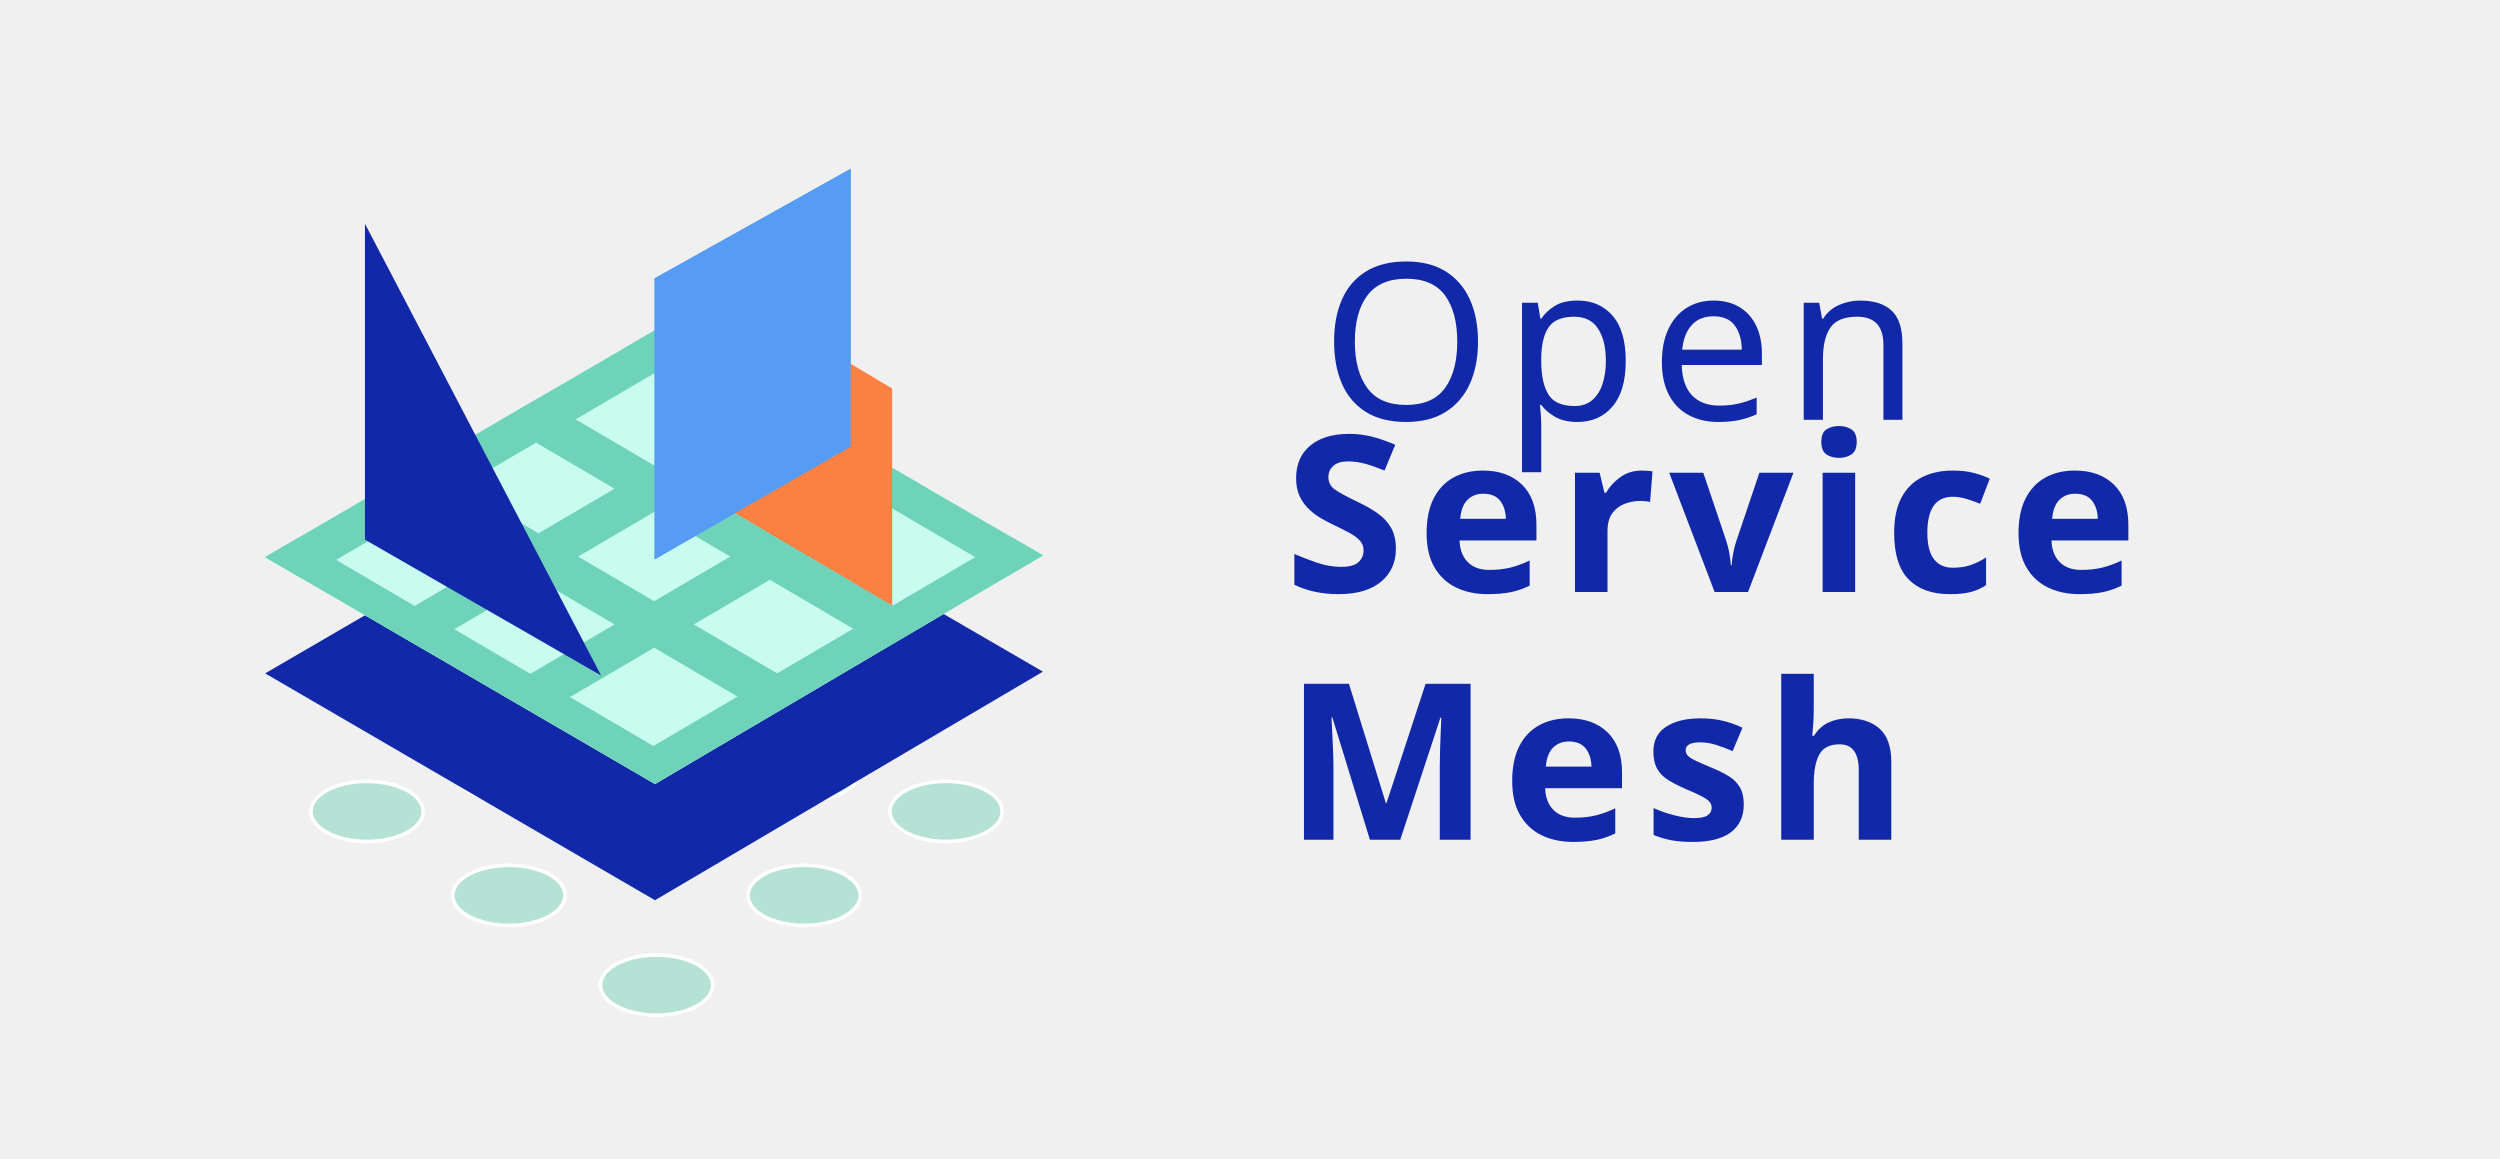
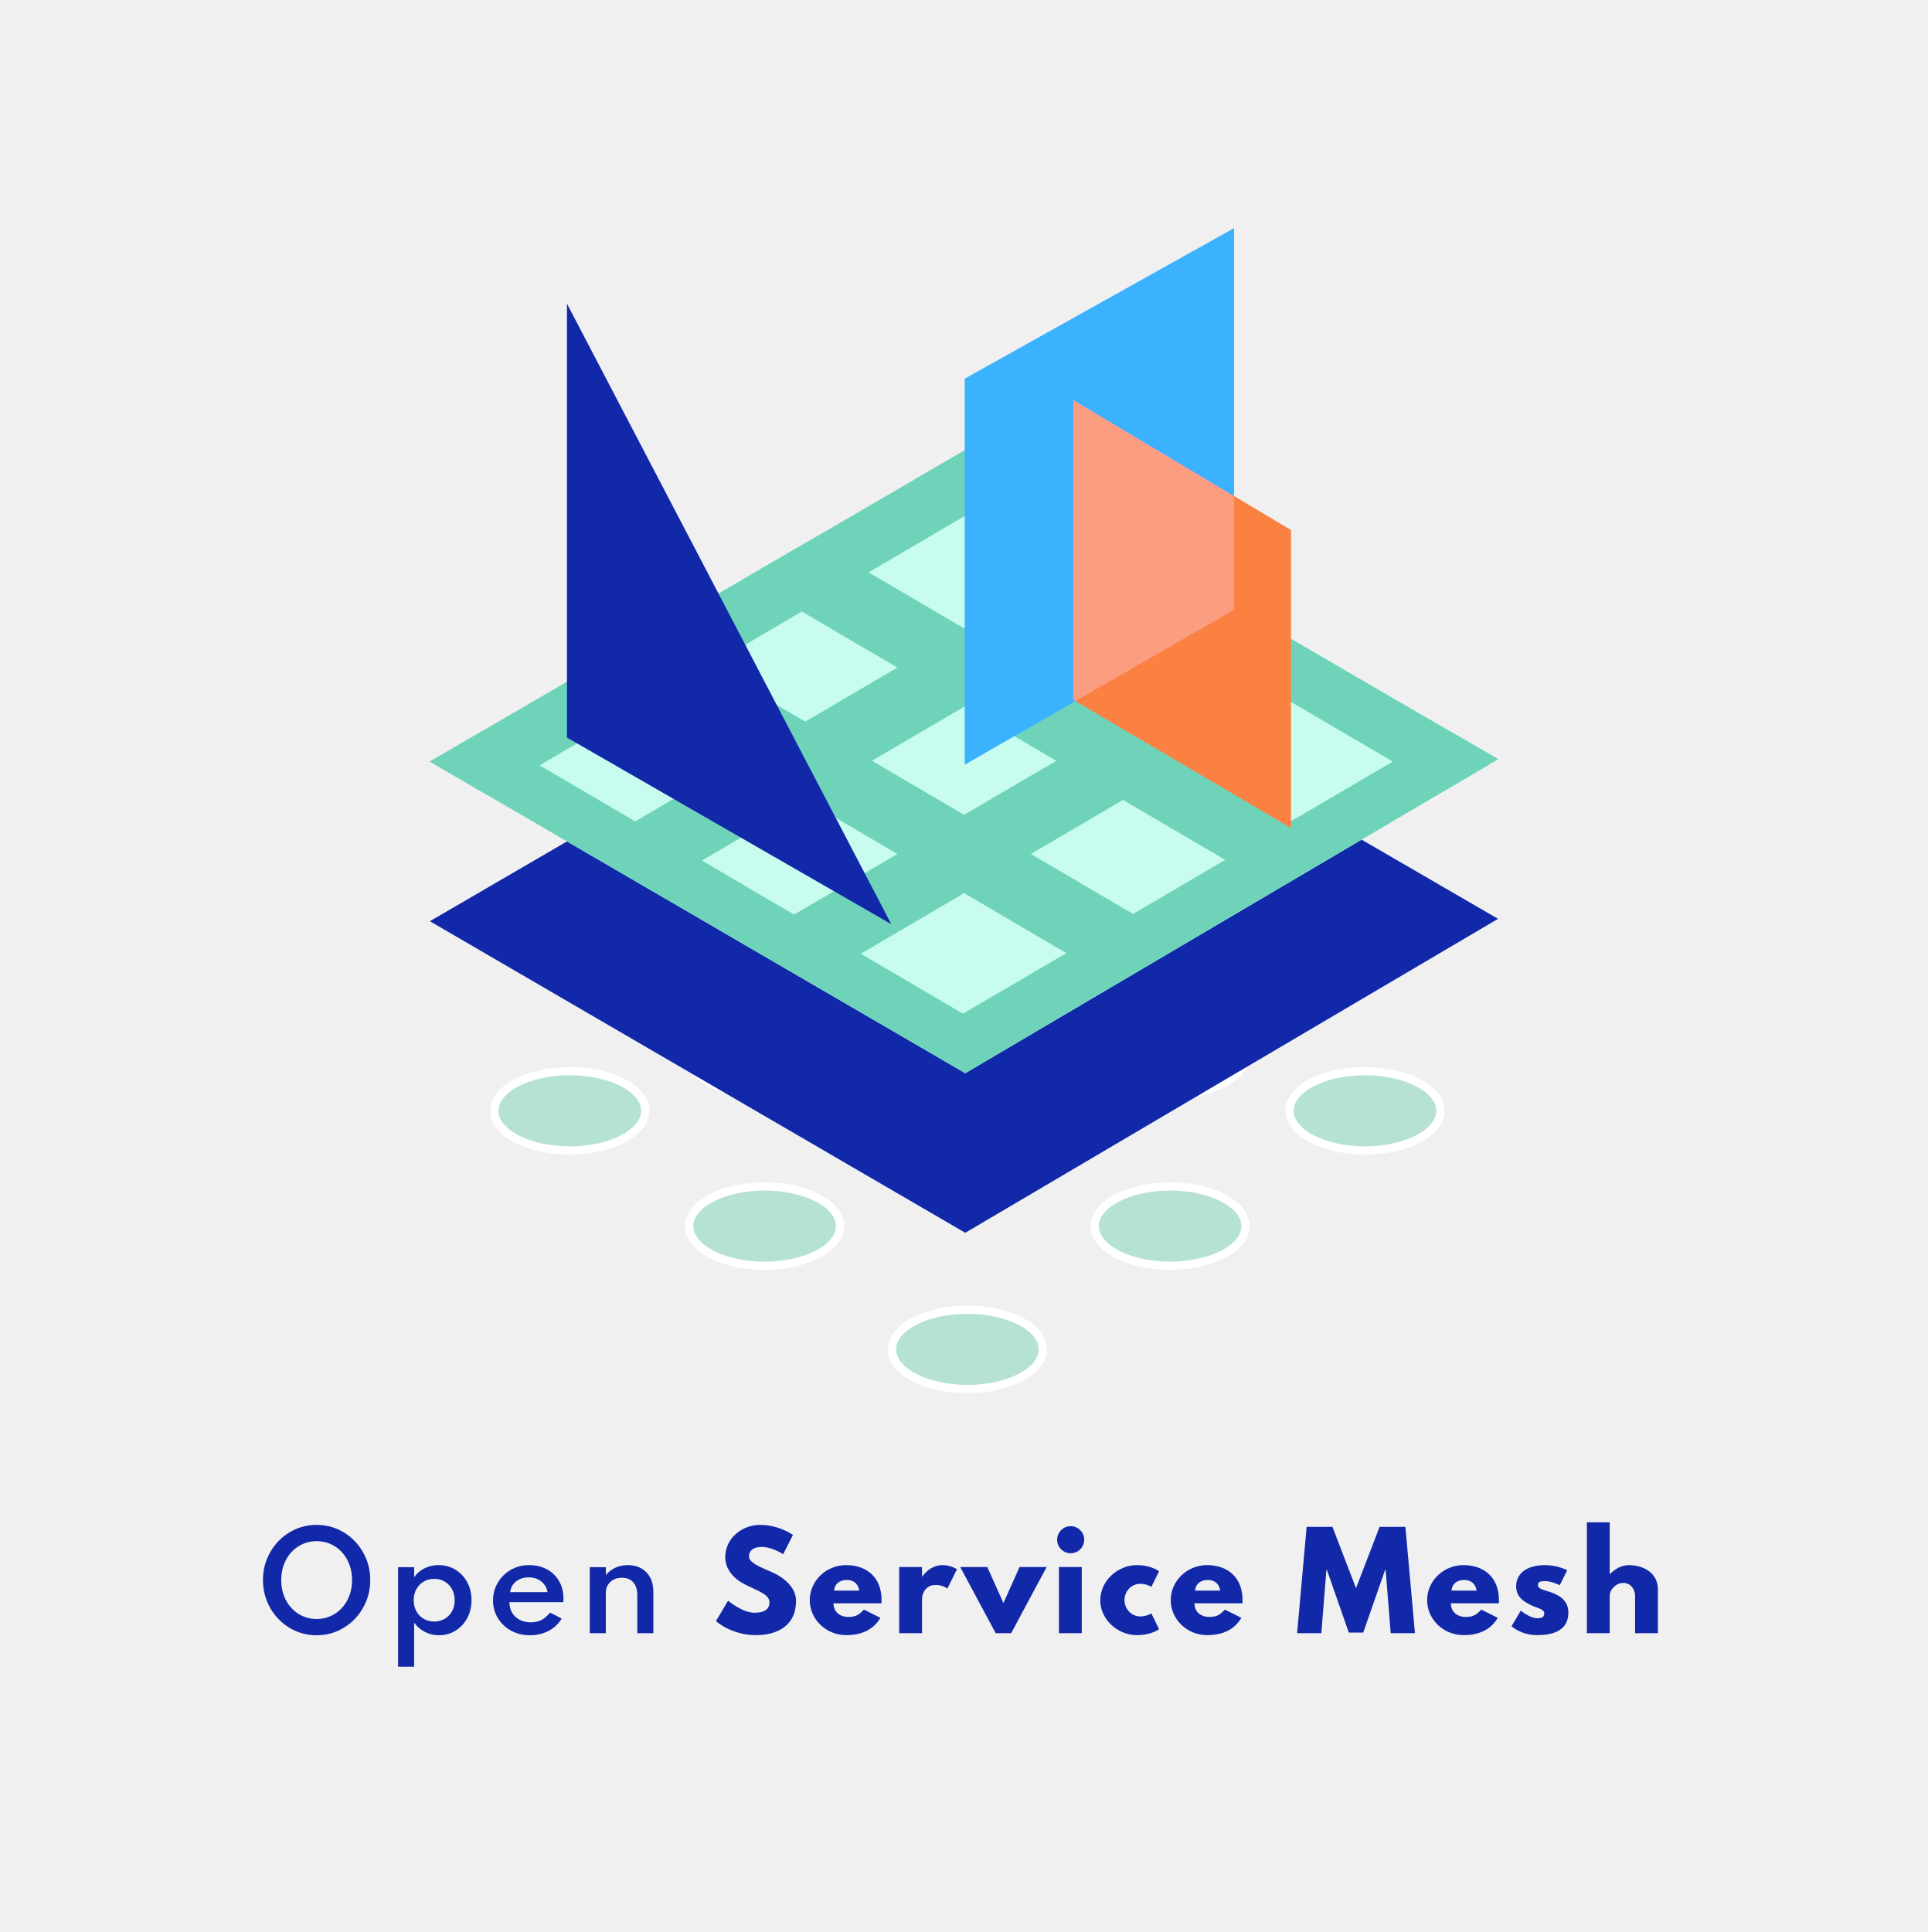
- <svg xmlns="http://www.w3.org/2000/svg" xmlns:xlink="http://www.w3.org/1999/xlink" height="1300" viewBox="0 0 2805 1300" width="2805">
+ <svg xmlns="http://www.w3.org/2000/svg" xmlns:xlink="http://www.w3.org/1999/xlink" width="942px" height="944px" viewBox="0 0 942 944" version="1.1">
  <defs>
-     <path id="a" d="m.314 255.103 437.394 254.526 435.267-256.474-435.267-252.578z" />
-     <mask id="b" fill="#fff">
-       <use fill="#fff" fill-rule="evenodd" xlink:href="#a" />
-     </mask>
+     <polygon id="path-1" points="0.188 152.58 261.799 304.816 522.137 151.415 261.799 0.345" />
  </defs>
-   <g fill="none" fill-rule="evenodd">
-     <g fill-rule="nonzero" transform="translate(279 120)">
-       <g fill="#b6e2d6" stroke="#fff" stroke-width="4">
-         <ellipse cx="132.806" cy="790.408" rx="62.962" ry="33.729" />
-         <ellipse cx="457.617" cy="985.287" rx="62.962" ry="33.729" />
-         <ellipse cx="782.429" cy="790.4" rx="62.962" ry="33.729" />
-         <ellipse cx="291.964" cy="884.603" rx="62.962" ry="33.729" />
-         <ellipse cx="623.271" cy="884.595" rx="62.962" ry="33.729" />
-         <ellipse cx="457.617" cy="822.881" rx="62.962" ry="33.729" />
-         <ellipse cx="291.964" cy="744.935" rx="62.962" ry="33.729" />
-         <ellipse cx="623.271" cy="744.926" rx="62.962" ry="33.729" />
+   <g id="center-stack" stroke="none" stroke-width="1" fill="none" fill-rule="evenodd">
+     <path d="M154.708,799.008 C158.341,799.008 161.744,798.315 164.915,796.929 C168.085,795.543 170.868,793.616 173.262,791.149 C175.656,788.681 177.53,785.815 178.885,782.549 C180.239,779.284 180.917,775.782 180.917,772.044 C180.917,768.285 180.239,764.778 178.885,761.523 C177.53,758.268 175.656,755.407 173.262,752.939 C170.868,750.472 168.085,748.545 164.915,747.159 C161.744,745.773 158.341,745.08 154.708,745.08 C151.076,745.08 147.673,745.773 144.502,747.159 C141.332,748.545 138.549,750.472 136.155,752.939 C133.761,755.407 131.887,758.268 130.532,761.523 C129.178,764.778 128.5,768.285 128.5,772.044 C128.5,775.782 129.178,779.284 130.532,782.549 C131.887,785.815 133.761,788.681 136.155,791.149 C138.549,793.616 141.332,795.543 144.502,796.929 C147.673,798.315 151.076,799.008 154.708,799.008 Z M154.708,791.07 C152.251,791.07 149.968,790.592 147.857,789.637 C145.747,788.681 143.909,787.348 142.345,785.636 C140.78,783.925 139.567,781.914 138.707,779.604 C137.845,777.294 137.415,774.774 137.415,772.044 C137.415,769.314 137.845,766.794 138.707,764.484 C139.567,762.174 140.78,760.163 142.345,758.452 C143.909,756.74 145.747,755.407 147.857,754.451 C149.968,753.496 152.251,753.018 154.708,753.018 C157.186,753.018 159.481,753.496 161.591,754.451 C163.702,755.407 165.539,756.74 167.104,758.452 C168.668,760.163 169.881,762.174 170.742,764.484 C171.603,766.794 172.034,769.314 172.034,772.044 C172.034,774.774 171.603,777.294 170.742,779.604 C169.881,781.914 168.668,783.925 167.104,785.636 C165.539,787.348 163.702,788.681 161.591,789.637 C159.481,790.592 157.186,791.07 154.708,791.07 Z M202.368,814.38 L202.368,792.834 C203.775,794.787 205.529,796.304 207.629,797.386 C209.729,798.467 211.997,799.008 214.433,799.008 C217.478,799.008 220.202,798.257 222.607,796.756 C225.011,795.254 226.912,793.212 228.308,790.629 C229.705,788.046 230.403,785.127 230.403,781.872 C230.403,778.575 229.7,775.64 228.293,773.068 C226.886,770.495 224.969,768.463 222.544,766.972 C220.118,765.481 217.352,764.736 214.244,764.736 C211.787,764.736 209.519,765.256 207.44,766.295 C205.361,767.335 203.67,768.789 202.368,770.658 L202.368,770.658 L202.368,765.744 L194.525,765.744 L194.525,814.38 L202.368,814.38 Z M212.196,792.298 C210.264,792.298 208.537,791.852 207.014,790.96 C205.492,790.067 204.3,788.833 203.439,787.259 C202.578,785.683 202.148,783.888 202.148,781.872 C202.148,779.856 202.583,778.061 203.455,776.486 C204.326,774.91 205.518,773.677 207.03,772.784 C208.542,771.892 210.264,771.446 212.196,771.446 C214.128,771.446 215.84,771.892 217.331,772.784 C218.822,773.677 220.003,774.916 220.874,776.501 C221.746,778.087 222.182,779.888 222.182,781.904 C222.182,783.919 221.751,785.71 220.89,787.274 C220.029,788.839 218.848,790.067 217.346,790.96 C215.845,791.852 214.128,792.298 212.196,792.298 Z M258.999,799.008 C262.338,799.008 265.367,798.289 268.087,796.85 C270.806,795.412 272.933,793.412 274.466,790.85 L274.466,790.85 L268.764,787.92 C267.525,789.537 266.144,790.739 264.622,791.527 C263.099,792.314 261.362,792.708 259.409,792.708 C257.351,792.708 255.529,792.293 253.943,791.464 C252.358,790.634 251.124,789.479 250.242,787.999 C249.36,786.518 248.919,784.802 248.919,782.848 L248.919,782.848 L275.19,782.848 C275.253,782.428 275.295,782.129 275.316,781.951 C275.337,781.772 275.348,781.547 275.348,781.274 C275.348,777.976 274.639,775.089 273.221,772.611 C271.804,770.133 269.83,768.201 267.299,766.815 C264.769,765.429 261.824,764.736 258.464,764.736 C256.007,764.736 253.718,765.177 251.597,766.059 C249.476,766.941 247.617,768.169 246.021,769.745 C244.425,771.319 243.176,773.146 242.273,775.226 C241.37,777.304 240.918,779.541 240.918,781.935 C240.918,785.169 241.711,788.077 243.296,790.66 C244.882,793.244 247.034,795.28 249.754,796.771 C252.473,798.263 255.555,799.008 258.999,799.008 Z M267.567,777.934 L249.266,777.934 C249.476,776.443 249.99,775.163 250.809,774.091 C251.628,773.02 252.689,772.191 253.991,771.603 C255.293,771.015 256.773,770.721 258.432,770.721 C260.007,770.721 261.435,771.02 262.716,771.619 C263.997,772.217 265.058,773.052 265.898,774.123 C266.738,775.194 267.294,776.465 267.567,777.934 L267.567,777.934 Z M296.035,798 L296.035,778.218 C296.035,776.874 296.35,775.651 296.98,774.548 C297.61,773.446 298.513,772.564 299.689,771.902 C300.865,771.241 302.261,770.91 303.878,770.91 C306.23,770.91 308.073,771.64 309.407,773.099 C310.74,774.559 311.407,776.633 311.407,779.321 L311.407,779.321 L311.407,798 L319.25,798 L319.25,777.683 C319.25,775.037 318.736,772.747 317.707,770.816 C316.678,768.884 315.234,767.387 313.376,766.327 C311.517,765.266 309.349,764.736 306.871,764.736 C304.477,764.736 302.351,765.193 300.492,766.106 C298.634,767.02 297.148,768.191 296.035,769.619 L296.035,769.619 L296.035,765.744 L288.191,765.744 L288.191,798 L296.035,798 Z M369.385,798.945 C379.528,798.945 388.978,794.598 388.978,782.187 C388.978,775.383 382.615,770.469 376.819,768.012 C370.897,765.492 365.983,763.413 365.983,760.515 C365.983,757.68 368.125,755.853 372.157,755.853 C377.512,755.853 382.678,759.444 382.678,759.444 L387.466,749.994 C387.466,749.994 380.788,745.08 371.338,745.08 C362.959,745.08 354.391,751.254 354.391,760.956 C354.391,766.374 358.045,771.225 364.282,774.312 C370.456,777.399 376,779.1 376,782.88 C376,787.731 371.086,787.983 368.503,787.983 C362.707,787.983 355.777,782.124 355.777,782.124 L349.855,792.078 C349.855,792.078 357.226,798.945 369.385,798.945 Z M413.457,798.945 C420.639,798.945 426.561,796.614 430.215,790.503 L422.151,786.471 C419.442,789.369 417.867,790.062 414.276,790.062 C411.441,790.062 407.283,788.361 407.283,783.384 L430.719,783.384 C430.782,783.006 430.782,782.313 430.782,781.872 C430.782,770.532 423.285,764.736 413.457,764.736 C403.692,764.736 395.691,772.422 395.691,781.872 C395.691,791.259 403.692,798.945 413.457,798.945 Z M419.883,777.21 L407.598,777.21 C407.787,774.249 409.929,771.981 413.772,771.981 C417.048,771.981 419.379,773.808 419.883,777.21 Z M450.536,798 L450.536,780.99 C450.536,780.171 451.355,774.438 457.151,774.438 C460.868,774.438 462.947,776.202 462.947,776.202 L467.609,766.752 C467.609,766.752 464.711,764.736 460.553,764.736 C454.19,764.736 450.662,770.343 450.662,770.343 L450.536,770.343 L450.536,765.681 L439.385,765.681 L439.385,798 L450.536,798 Z M494.104,798 L511.429,765.681 L498.199,765.681 L490.324,783.258 L482.449,765.681 L469.219,765.681 L486.544,798 L494.104,798 Z M523.182,758.94 C526.836,758.94 529.797,755.979 529.797,752.325 C529.797,748.671 526.836,745.71 523.182,745.71 C519.528,745.71 516.567,748.671 516.567,752.325 C516.567,755.979 519.528,758.94 523.182,758.94 Z M528.6,798 L528.6,765.681 L517.449,765.681 L517.449,798 L528.6,798 Z M555.536,798.945 C562.718,798.945 566.372,796.047 566.372,796.047 L562.592,788.298 C562.592,788.298 560.513,789.81 557.174,789.81 C552.953,789.81 549.488,786.282 549.488,781.809 C549.488,777.399 552.953,773.871 557.174,773.871 C560.513,773.871 562.592,775.383 562.592,775.383 L566.372,767.76 C566.372,767.76 562.718,764.736 555.536,764.736 C546.149,764.736 537.644,772.422 537.644,781.935 C537.644,791.385 546.212,798.945 555.536,798.945 Z M589.843,798.945 C597.025,798.945 602.947,796.614 606.601,790.503 L598.537,786.471 C595.828,789.369 594.253,790.062 590.662,790.062 C587.827,790.062 583.669,788.361 583.669,783.384 L607.105,783.384 C607.168,783.006 607.168,782.313 607.168,781.872 C607.168,770.532 599.671,764.736 589.843,764.736 C580.078,764.736 572.077,772.422 572.077,781.872 C572.077,791.259 580.078,798.945 589.843,798.945 Z M596.269,777.21 L583.984,777.21 C584.173,774.249 586.315,771.981 590.158,771.981 C593.434,771.981 595.765,773.808 596.269,777.21 Z M645.668,798 L648.125,767.193 L648.44,767.193 L659.087,797.685 L666.143,797.685 L676.79,767.193 L677.105,767.193 L679.562,798 L691.406,798 L686.744,746.025 L674.144,746.025 L662.615,776.013 L651.086,746.025 L638.486,746.025 L633.824,798 L645.668,798 Z M715.129,798.945 C722.311,798.945 728.233,796.614 731.887,790.503 L723.823,786.471 C721.114,789.369 719.539,790.062 715.948,790.062 C713.113,790.062 708.955,788.361 708.955,783.384 L732.391,783.384 C732.454,783.006 732.454,782.313 732.454,781.872 C732.454,770.532 724.957,764.736 715.129,764.736 C705.364,764.736 697.363,772.422 697.363,781.872 C697.363,791.259 705.364,798.945 715.129,798.945 Z M721.555,777.21 L709.27,777.21 C709.459,774.249 711.601,771.981 715.444,771.981 C718.72,771.981 721.051,773.808 721.555,777.21 Z M766.383,787.92 C766.383,781.305 760.839,778.911 756.555,777.588 C753.783,776.706 751.515,776.202 751.515,774.501 C751.515,772.989 752.523,772.548 754.98,772.548 C758.382,772.548 762.162,774.564 762.162,774.564 L765.816,767.256 C765.816,767.256 761.217,764.736 754.98,764.736 C746.475,764.736 740.868,768.516 740.868,775.131 C740.868,779.982 744.144,782.25 747.42,783.951 C751.074,785.841 754.602,786.03 754.602,788.361 C754.602,790.503 752.712,790.692 751.137,790.692 C747.546,790.692 743.136,786.975 743.136,786.975 L738.6,794.598 C738.6,794.598 743.262,798.945 751.074,798.945 C757.689,798.945 766.383,797.433 766.383,787.92 Z M786.578,798 L786.578,779.73 C786.578,776.517 789.854,773.43 793.193,773.43 C796.784,773.43 798.989,776.517 798.989,779.73 L798.989,798 L810.14,798 L810.14,776.706 C810.14,767.697 801.887,764.736 795.965,764.736 C792.437,764.736 789.224,766.563 786.704,769.083 L786.578,769.083 L786.578,743.82 L775.427,743.82 L775.427,798 L786.578,798 Z" id="OpenServiceMesh" fill="#1128A9" fill-rule="nonzero" />
+     <g id="mesh-logo" transform="translate(199, 70)">
+       <g id="dot-grid" transform="translate(40.48987, 424.068)" fill="#B6E2D6" fill-rule="nonzero" stroke="#FFFFFF" stroke-width="4">
+         <ellipse id="Oval-9" cx="38.943" cy="48.686" rx="36.855" ry="19.37" />
+         <ellipse id="Oval-9" cx="233.217" cy="165.245" rx="36.855" ry="19.37" />
+         <ellipse id="Oval-9" cx="427.491" cy="48.681" rx="36.855" ry="19.37" />
+         <ellipse id="Oval-9" cx="134.138" cy="105.025" rx="36.855" ry="19.37" />
+         <ellipse id="Oval-9" cx="332.297" cy="105.02" rx="36.855" ry="19.37" />
+         <ellipse id="Oval-9" cx="233.217" cy="68.108" rx="36.855" ry="19.37" />
+         <ellipse id="Oval-9" cx="134.138" cy="21.487" rx="36.855" ry="19.37" />
+         <ellipse id="Oval-9" cx="332.297" cy="21.482" rx="36.855" ry="19.37" />
      </g>
-       <path d="m18.494 635.526 437.394 254.526 435.267-256.474-435.267-252.578z" fill="#1128a9" />
-       <g transform="translate(18.18042 250.0001)">
-         <path d="m.314 255.103 437.394 254.526 435.267-256.474-435.267-252.578z" fill="#87e3cb" />
-         <use fill="#c8fcee" xlink:href="#a" />
-         <g stroke="#6ed3b9" stroke-width="45">
-           <path d="m-274.473 440.043 1354.028-794.366" mask="url(#b)" />
-           <path d="m-313.429 618.431 1354.028-794.366" mask="url(#b)" />
-           <path d="m37.4 564.914 1354.028-794.366" mask="url(#b)" />
-           <path d="m29.62 731.41 1354.028-794.366" mask="url(#b)" />
-           <path d="m203.895 790.872 1354.028-794.366" mask="url(#b)" />
-           <path d="m554.725 737.356 1354.028-794.366" mask="url(#b)" />
-           <path d="m548.778 903.851 1354.028-794.366" mask="url(#b)" />
-           <g mask="url(#b)">
-             <g transform="matrix(-1 0 0 1 1917.75 -401.9128)">
-               <path d="m6.546 794.386 1354.028-794.366" />
-               <path d="m.6 972.774 1354.028-794.366" />
-               <path d="m351.429 919.257 1354.028-794.366" />
-               <path d="m345.483 1085.752 1354.028-794.366" />
-               <path d="m517.925 1145.215 1354.028-794.366" />
-               <path d="m868.754 1091.699 1354.028-794.366" />
-               <path d="m862.808 1258.194 1354.028-794.366" />
-             </g>
+       <polygon id="Path-8" fill="#1128A9" fill-rule="nonzero" points="11.062 380.116 272.673 532.352 533.011 378.951 272.673 227.881" />
+       <g id="mesh" transform="translate(10.87395, 149.5283)">
+         <polygon id="Path-8" fill="#87E3CB" fill-rule="nonzero" points="0.188 152.58 261.799 304.816 522.137 151.415 261.799 0.345" />
+         <mask id="mask-2" fill="white">
+           <use xlink:href="#path-1" />
+         </mask>
+         <use id="Path-8" fill="#C8FCEE" fill-rule="nonzero" xlink:href="#path-1" />
+         <line x1="-164.166" y1="263.196" x2="645.697" y2="-211.925" id="Path-2" stroke="#6ED3B9" stroke-width="33" fill-rule="nonzero" mask="url(#mask-2)" />
+         <line x1="-187.466" y1="369.892" x2="622.396" y2="-105.229" id="Path-2" stroke="#6ED3B9" stroke-width="33" fill-rule="nonzero" mask="url(#mask-2)" />
+         <line x1="22.37" y1="337.883" x2="832.232" y2="-137.238" id="Path-2" stroke="#6ED3B9" stroke-width="33" fill-rule="nonzero" mask="url(#mask-2)" />
+         <line x1="17.716" y1="437.466" x2="827.578" y2="-37.655" id="Path-2" stroke="#6ED3B9" stroke-width="33" fill-rule="nonzero" mask="url(#mask-2)" />
+         <line x1="121.953" y1="473.031" x2="931.815" y2="-2.089" id="Path-2" stroke="#6ED3B9" stroke-width="33" fill-rule="nonzero" mask="url(#mask-2)" />
+         <line x1="331.788" y1="441.022" x2="1141.65" y2="-34.098" id="Path-2" stroke="#6ED3B9" stroke-width="33" fill-rule="nonzero" mask="url(#mask-2)" />
+         <line x1="328.232" y1="540.605" x2="1138.094" y2="65.485" id="Path-2" stroke="#6ED3B9" stroke-width="33" fill-rule="nonzero" mask="url(#mask-2)" />
+         <g id="lines" mask="url(#mask-2)" fill-rule="nonzero" stroke="#6ED3B9" stroke-width="33">
+           <g transform="translate(482.0315, 136.1107) scale(-1, 1) translate(-482.0315, -136.1107) translate(-182.9685, -240.3893)" id="Path-2">
+             <line x1="3.915" y1="475.133" x2="813.778" y2="0.012" />
+             <line x1="0.359" y1="581.829" x2="810.221" y2="106.708" />
+             <line x1="210.195" y1="549.82" x2="1020.057" y2="74.699" />
+             <line x1="206.638" y1="649.403" x2="1016.5" y2="174.282" />
+             <line x1="309.778" y1="684.968" x2="1119.64" y2="209.848" />
+             <line x1="519.613" y1="652.959" x2="1329.475" y2="177.839" />
+             <line x1="516.057" y1="752.542" x2="1325.919" y2="277.422" />
          </g>
        </g>
      </g>
-       <g transform="translate(129.6377 68.6955)">
-         <path d="m.834 416.79v-354.464l265 506.93z" fill="#1128a9" />
-         <path d="m325.834 438.925 220.025-126.457v-311.812l-220.025 122.946z" fill="#569cf5" />
-         <path d="m0 245.024 178.008 104.749v-243.434l-178.008-106.339z" fill="#fb8143" transform="translate(414.3623 140.9254)" />
-         <path d="m325.834 438.925 220.025-126.457v-311.812l-220.025 122.946z" fill="#569cf5" />
+       <g id="shapes" transform="translate(77.53801, 41.08769)" fill-rule="nonzero">
+         <polygon id="Path-4" fill="#1128A9" points="0.499 249.288 0.499 37.278 158.999 340.479" />
+         <polygon id="Path-26" fill="#569CF5" points="194.886 262.527 326.485 186.891 326.485 0.393 194.886 73.928" />
+         <g id="orange" transform="translate(247.8356, 84.28935)" fill="#FB8143">
+           <polygon id="Path-25" points="-1.28362346e-14 146.552 106.469 209.204 106.469 63.603 -1.28362346e-14 -3.71620173e-13" />
+         </g>
+         <polygon id="Path-26" fill="#569CF5" style="mix-blend-mode: overlay;" points="194.886 262.527 326.485 186.891 326.485 0.393 194.886 73.928" />
      </g>
    </g>
-     <text fill="#1128a9" font-family="Spartan-Thin_SemiBold, Spartan" font-size="245" font-weight="500" letter-spacing="13.611">
-       <tspan x="1481.915" y="471">Open</tspan>
-       <tspan font-family="LeagueSpartan-Bold, League Spartan" font-weight="bold" x="1441" y="664.185">Service</tspan>
-       <tspan font-family="LeagueSpartan-Bold, League Spartan" font-weight="bold" x="1441" y="942.185">Mesh</tspan>
-     </text>
  </g>
</svg>
